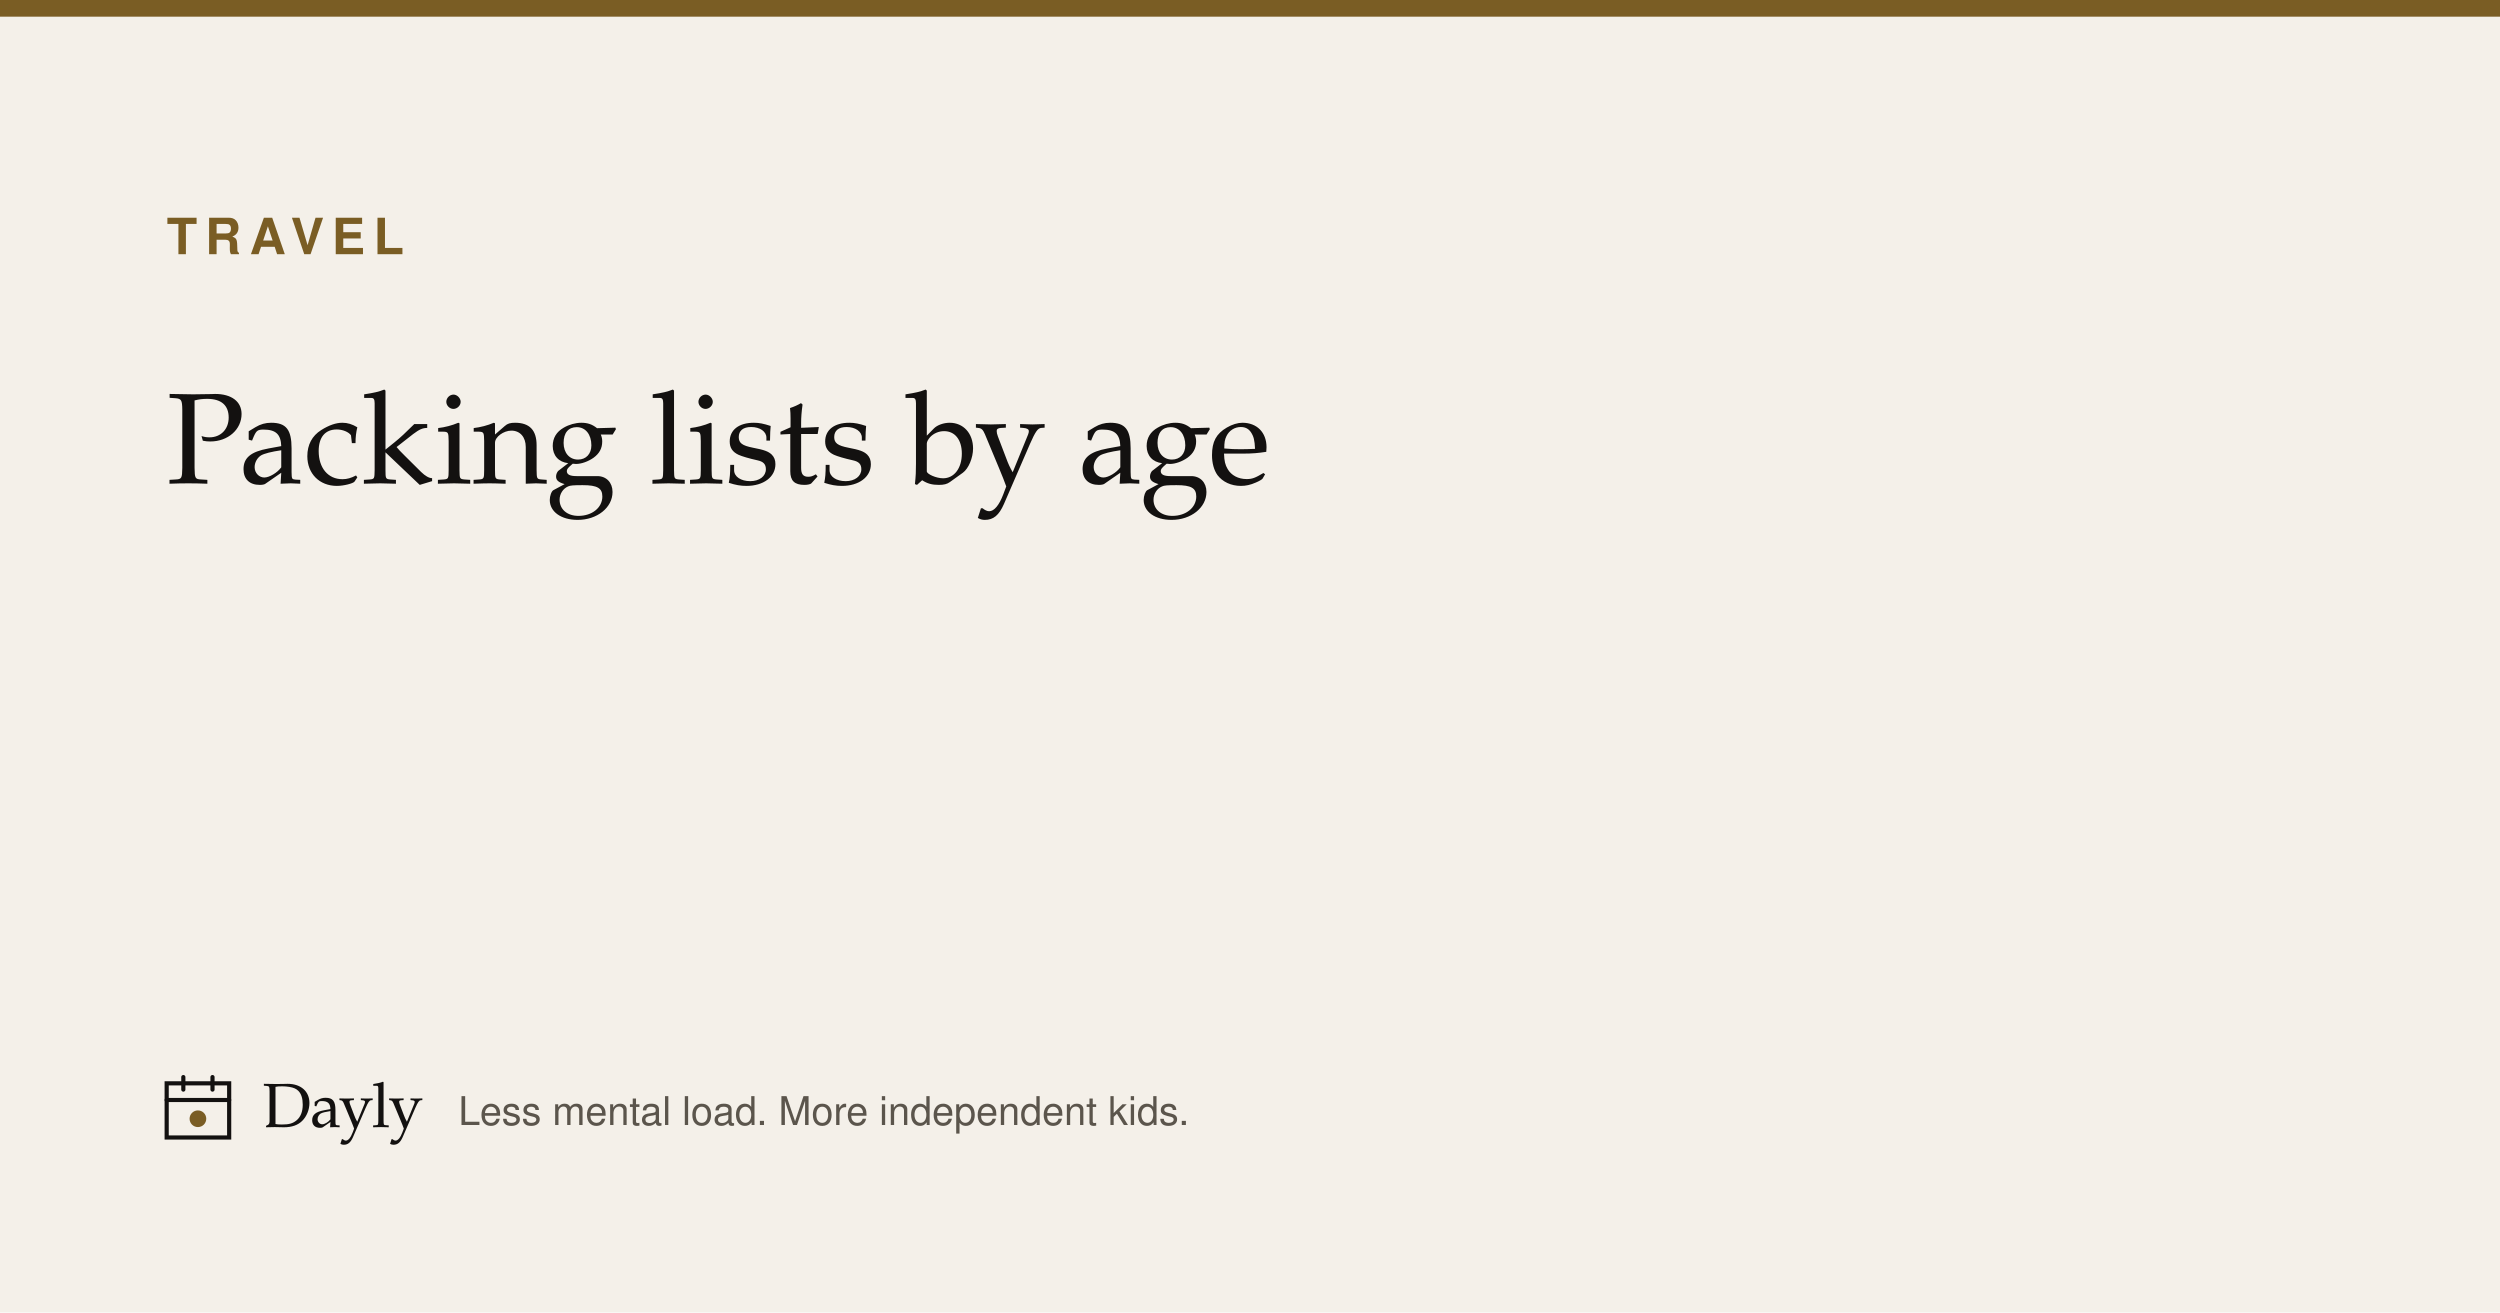
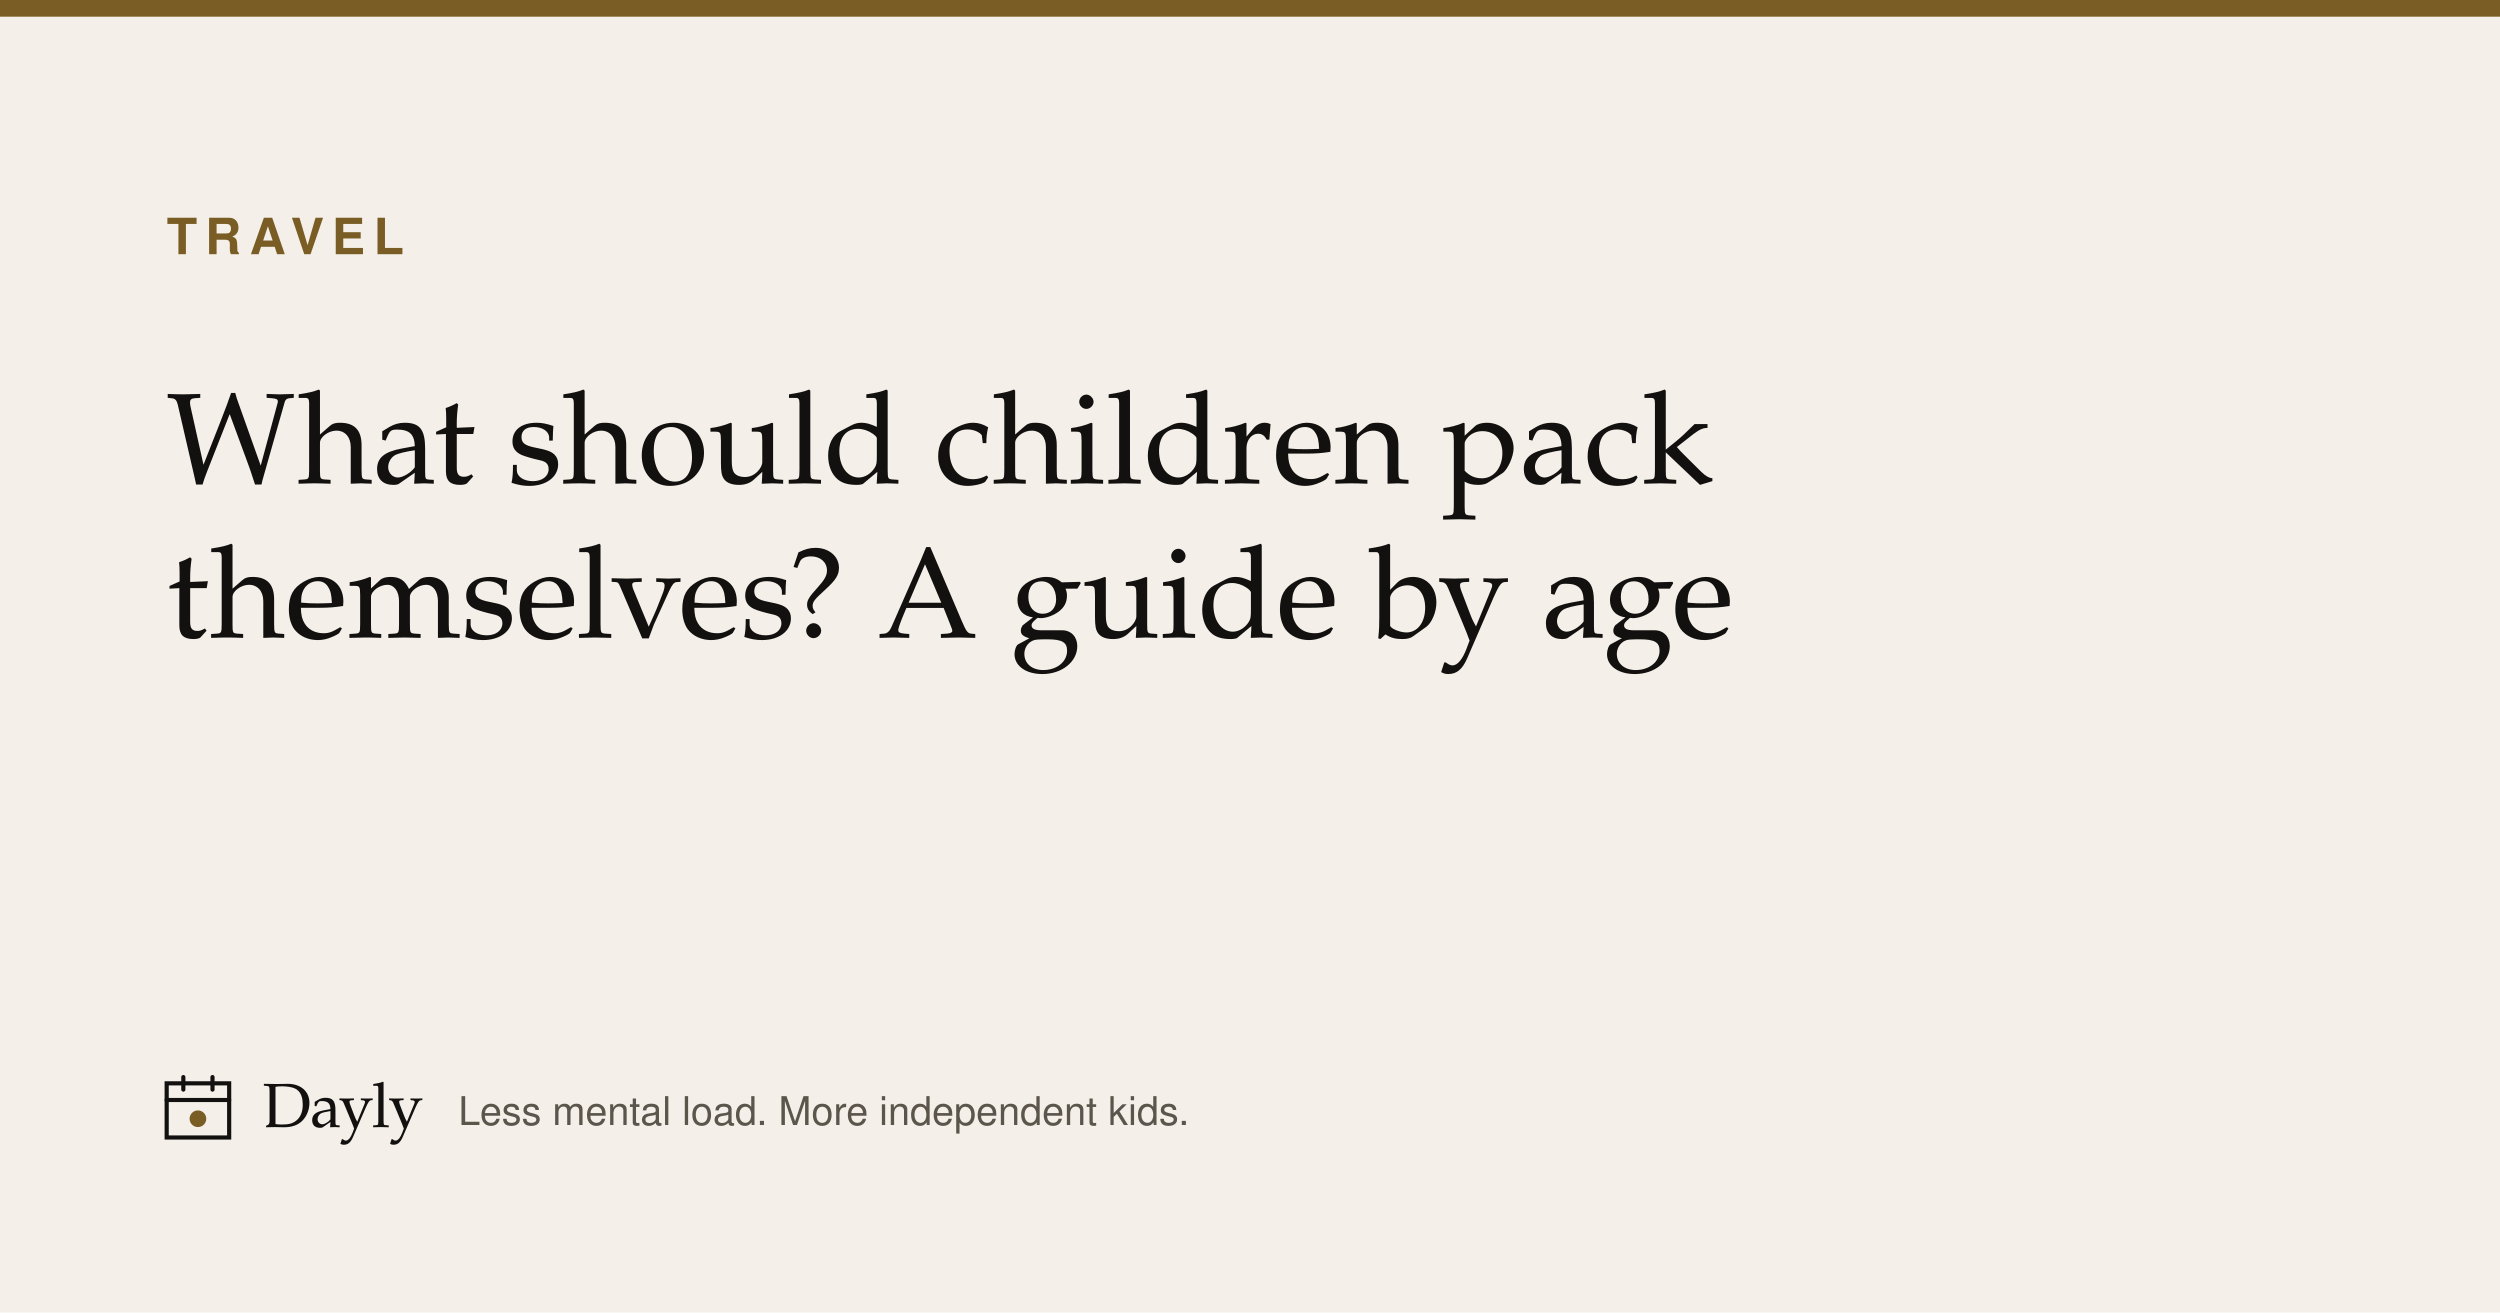
<svg xmlns="http://www.w3.org/2000/svg" width="1200" height="630" viewBox="0 0 1200 630">
  <rect width="1200" height="630" fill="#f4f0e9" />
  <rect x="0" y="0" width="1200" height="8" fill="#7a5d24" />
  <g font-family="Iowan Old Style, Palatino, Georgia, serif" fill="#131110">
-     <text x="80" y="232" font-size="62">Packing lists by age</text>
+     <text x="80" y="232" font-size="62">What should children pack</text>
+     <text x="80" y="306" font-size="62">themselves? A guide by age</text>
  </g>
  <text x="80" y="122" font-family="-apple-system, Helvetica, Arial, sans-serif" font-size="24" letter-spacing="4" font-weight="600" fill="#7a5d24">TRAVEL</text>
  <g transform="translate(80,520)">
    <rect x="0" y="0" width="30" height="26" fill="none" stroke="#131110" stroke-width="2" />
    <path d="M0 8h30M8 -3v6M22 -3v6" stroke="#131110" stroke-width="2" stroke-linecap="round" />
    <circle cx="15" cy="17" r="4" fill="#7a5d24" />
    <text x="46" y="21" font-family="Iowan Old Style, Palatino, Georgia, serif" font-size="30" fill="#131110">Dayly</text>
    <text x="140" y="20" font-family="-apple-system, Helvetica, Arial, sans-serif" font-size="19" fill="#5b554c">Less mental load. More independent kids.</text>
  </g>
</svg>
